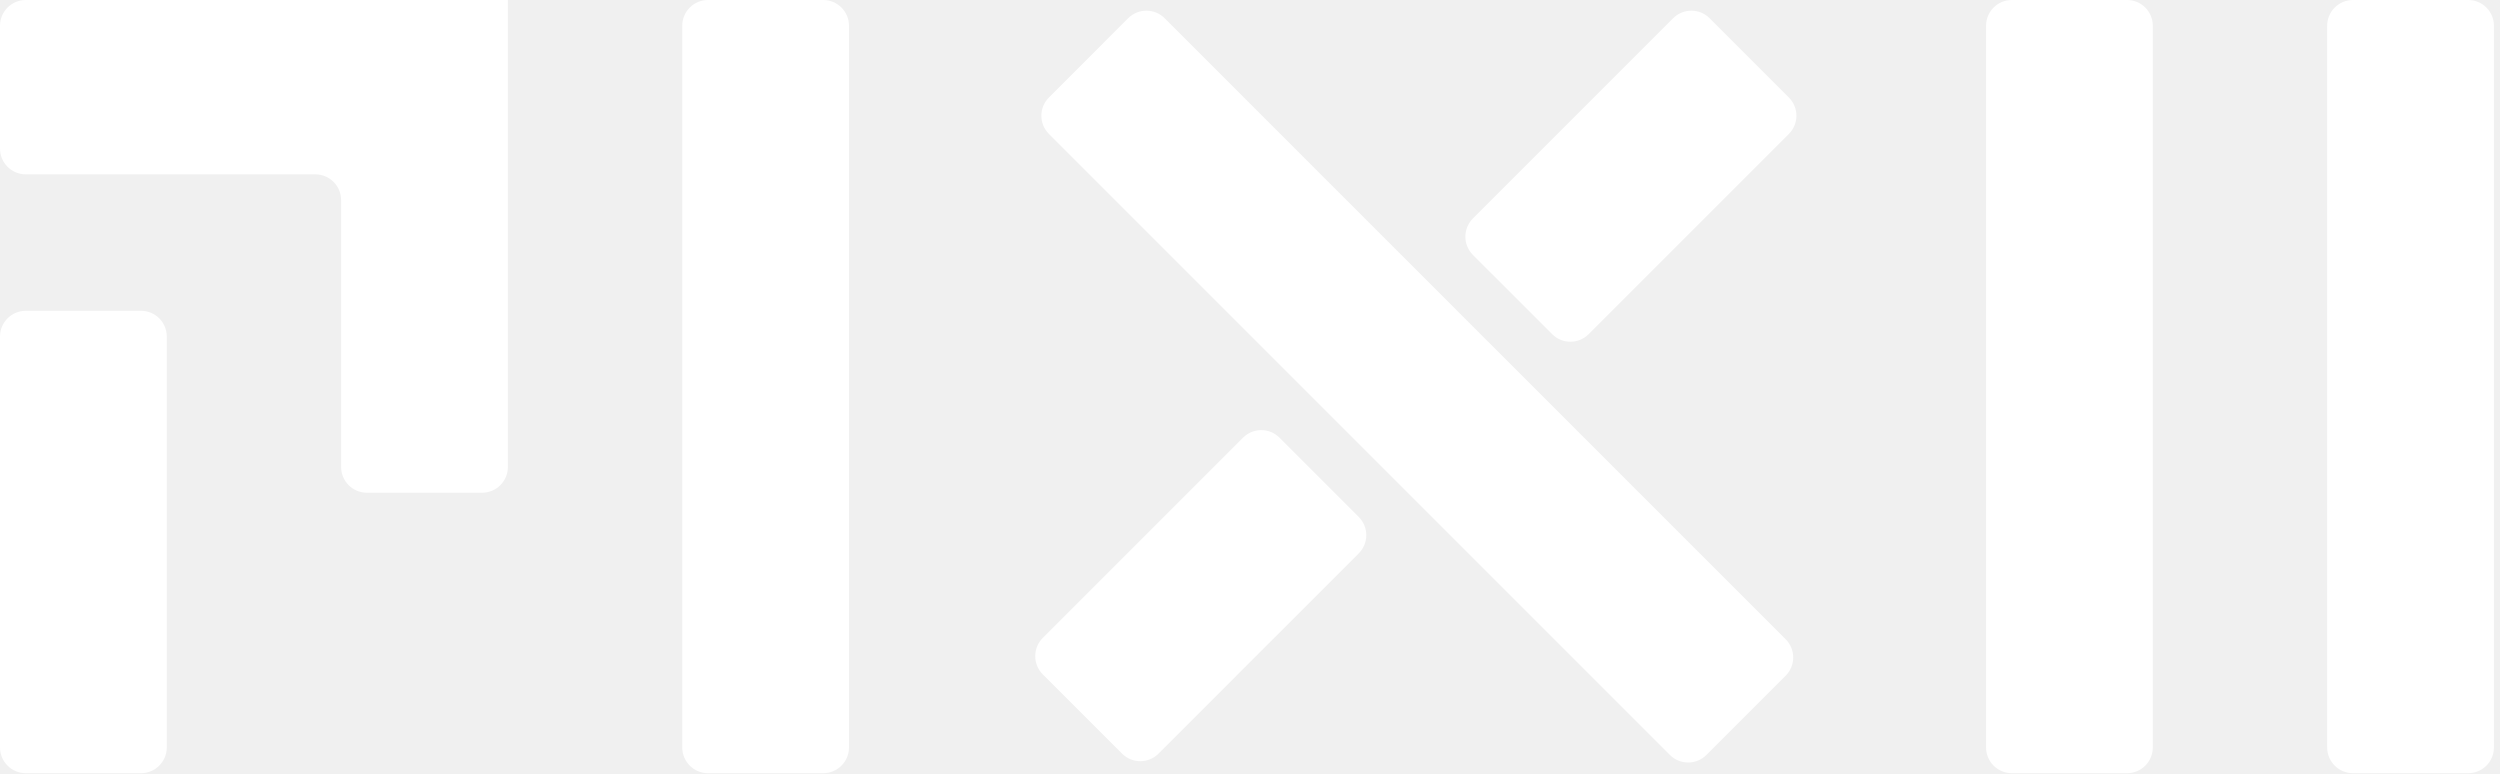
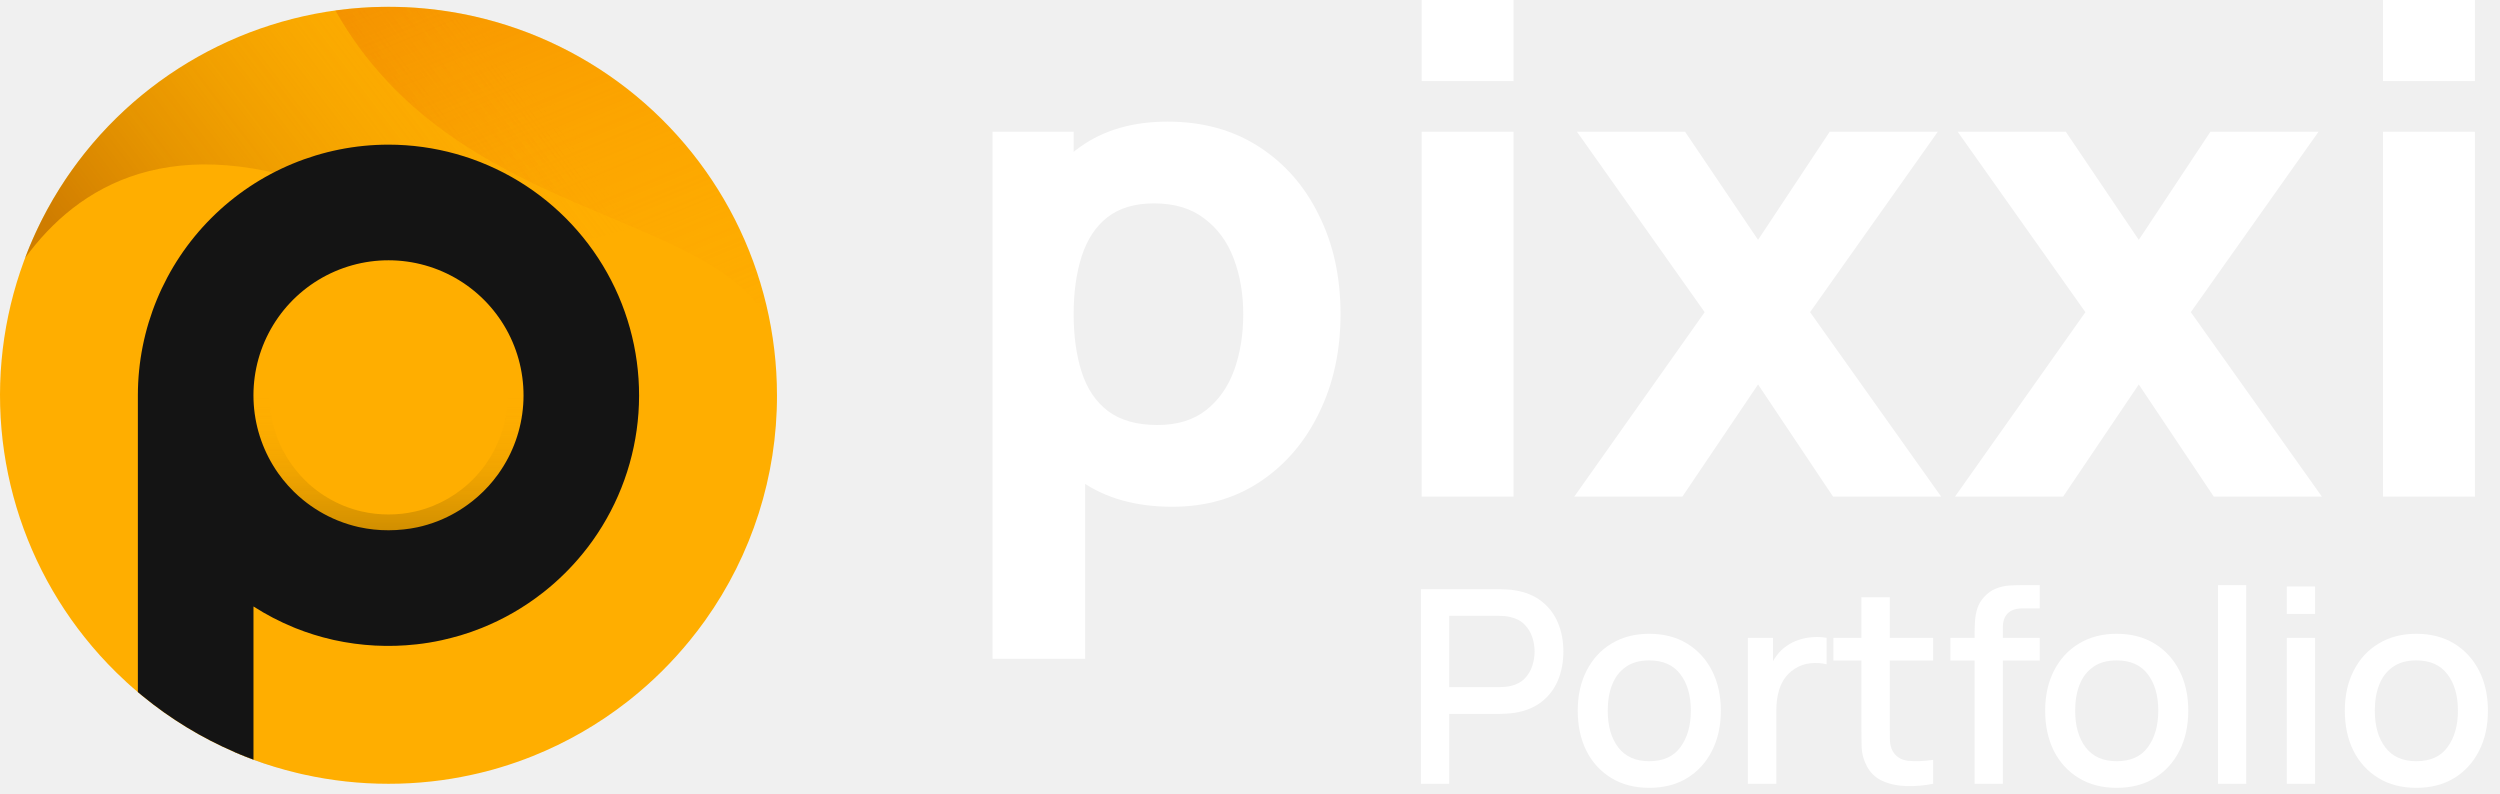
- <svg xmlns="http://www.w3.org/2000/svg" width="97" height="30" viewBox="0 0 97 30" fill="none">
-   <path fill-rule="evenodd" clip-rule="evenodd" d="M26.471 1C26.471 0.448 26.918 0 27.471 0H31.941C32.493 0 32.941 0.448 32.941 1V29C32.941 29.552 32.493 30 31.941 30H27.471C26.918 30 26.471 29.552 26.471 29V1ZM0 13.059C0 12.506 0.448 12.059 1 12.059H5.471C6.023 12.059 6.471 12.506 6.471 13.059V29C6.471 29.552 6.023 30 5.471 30H1C0.448 30 0 29.552 0 29V13.059ZM83.529 1C83.529 0.448 83.082 0 82.529 0H78.059C77.506 0 77.059 0.448 77.059 1V29C77.059 29.552 77.506 30 78.059 30H82.529C83.082 30 83.529 29.552 83.529 29V1ZM90.294 1C90.294 0.448 90.742 0 91.294 0H95.765C96.317 0 96.765 0.448 96.765 1V29C96.765 29.552 96.317 30 95.765 30H91.294C90.742 30 90.294 29.552 90.294 29V1ZM45.188 0.707C44.797 0.317 44.164 0.317 43.773 0.707L40.698 3.783C40.307 4.173 40.307 4.807 40.698 5.197L64.794 29.293C65.184 29.683 65.817 29.683 66.208 29.293L69.284 26.217C69.674 25.827 69.674 25.194 69.284 24.803L45.188 0.707ZM48.23 16.982C48.62 16.591 49.254 16.591 49.644 16.982L52.719 20.058C53.11 20.448 53.11 21.081 52.719 21.472L44.95 29.241C44.56 29.632 43.926 29.632 43.536 29.241L40.46 26.166C40.07 25.775 40.07 25.142 40.46 24.751L48.23 16.982ZM69.408 5.197C69.799 4.806 69.799 4.173 69.408 3.783L66.333 0.707C65.942 0.317 65.309 0.317 64.918 0.707L57.149 8.477C56.759 8.867 56.759 9.5 57.149 9.891L60.225 12.966C60.615 13.357 61.248 13.357 61.639 12.966L69.408 5.197ZM19.706 0C19.706 0 19.706 9.6682e-05 19.706 0V6.765C19.706 6.765 19.706 6.765 19.706 6.765C19.706 6.765 19.706 6.765 19.706 6.765V18.118C19.706 18.67 19.258 19.118 18.706 19.118H14.235C13.683 19.118 13.235 18.67 13.235 18.118V7.765C13.235 7.212 12.787 6.765 12.235 6.765H1C0.448 6.765 0 6.317 0 5.765V1C0 0.448 0.448 0 1 0H13.235H19.706Z" fill="white" />
+ <svg xmlns="http://www.w3.org/2000/svg" width="148" height="47" viewBox="0 0 148 47" fill="none">
+   <path d="M69.4 30C67.253 30 65.46 29.5 64.02 28.5C62.58 27.5 61.493 26.14 60.76 24.42C60.04 22.7 59.68 20.76 59.68 18.6C59.68 16.44 60.04 14.5 60.76 12.78C61.48 11.06 62.54 9.7 63.94 8.7C65.34 7.7 67.066 7.2 69.12 7.2C71.186 7.2 72.986 7.693 74.52 8.68C76.053 9.667 77.24 11.02 78.08 12.74C78.933 14.447 79.36 16.4 79.36 18.6C79.36 20.76 78.94 22.7 78.1 24.42C77.273 26.14 76.113 27.5 74.62 28.5C73.126 29.5 71.386 30 69.4 30ZM58.76 39V7.8H63.56V22.6H64.24V39H58.76ZM68.52 25.16C69.693 25.16 70.653 24.867 71.4 24.28C72.146 23.693 72.7 22.907 73.06 21.92C73.42 20.92 73.6 19.813 73.6 18.6C73.6 17.4 73.413 16.307 73.04 15.32C72.666 14.32 72.086 13.527 71.3 12.94C70.526 12.34 69.533 12.04 68.32 12.04C67.186 12.04 66.266 12.313 65.56 12.86C64.866 13.407 64.36 14.173 64.04 15.16C63.72 16.147 63.56 17.293 63.56 18.6C63.56 19.907 63.72 21.053 64.04 22.04C64.36 23.027 64.88 23.793 65.6 24.34C66.333 24.887 67.306 25.16 68.52 25.16Z" fill="white" />
+   <path d="M84.161 4.8V0H89.601V4.8H84.161ZM84.161 29.4V7.8H89.601V29.4H84.161Z" fill="white" />
+   <path d="M93.197 29.4L100.917 18.48L93.357 7.8H99.757L104.077 14.2L108.317 7.8H114.717L107.157 18.48L114.917 29.4H108.517L104.077 22.76L99.597 29.4H93.197Z" fill="white" />
+   <path d="M115.736 29.4L123.456 18.48L115.896 7.8H122.296L126.616 14.2L130.856 7.8H137.256L129.696 18.48L137.456 29.4H131.056L126.616 22.76L122.136 29.4H115.736Z" fill="white" />
+   <path d="M141.075 4.8V0H146.515V4.8H141.075ZM141.075 29.4V7.8H146.515V29.4H141.075Z" fill="white" />
+   <path d="M84.12 46.4V34.88H88.776C88.888 34.88 89.026 34.885 89.192 34.896C89.357 34.901 89.514 34.917 89.664 34.944C90.304 35.045 90.837 35.264 91.264 35.6C91.696 35.936 92.018 36.36 92.232 36.872C92.445 37.384 92.552 37.949 92.552 38.568C92.552 39.192 92.445 39.76 92.232 40.272C92.018 40.784 91.696 41.208 91.264 41.544C90.837 41.88 90.304 42.099 89.664 42.2C89.514 42.221 89.354 42.237 89.184 42.248C89.018 42.259 88.882 42.264 88.776 42.264H85.792V46.4H84.12ZM85.792 40.68H88.712C88.818 40.68 88.936 40.675 89.064 40.664C89.197 40.653 89.322 40.635 89.44 40.608C89.781 40.528 90.056 40.381 90.264 40.168C90.472 39.949 90.621 39.699 90.712 39.416C90.802 39.133 90.848 38.851 90.848 38.568C90.848 38.285 90.802 38.005 90.712 37.728C90.621 37.445 90.472 37.197 90.264 36.984C90.056 36.765 89.781 36.616 89.44 36.536C89.322 36.504 89.197 36.483 89.064 36.472C88.936 36.461 88.818 36.456 88.712 36.456H85.792V40.68Z" fill="white" />
+   <path d="M97.634 46.64C96.77 46.64 96.02 46.445 95.386 46.056C94.751 45.667 94.26 45.131 93.914 44.448C93.572 43.76 93.402 42.968 93.402 42.072C93.402 41.171 93.578 40.379 93.93 39.696C94.282 39.008 94.775 38.475 95.41 38.096C96.044 37.712 96.786 37.52 97.634 37.52C98.498 37.52 99.247 37.715 99.882 38.104C100.516 38.493 101.007 39.029 101.354 39.712C101.7 40.395 101.874 41.181 101.874 42.072C101.874 42.973 101.698 43.768 101.346 44.456C100.999 45.139 100.508 45.675 99.874 46.064C99.239 46.448 98.492 46.64 97.634 46.64ZM97.634 45.064C98.46 45.064 99.076 44.787 99.482 44.232C99.892 43.672 100.098 42.952 100.098 42.072C100.098 41.171 99.89 40.451 99.474 39.912C99.063 39.368 98.45 39.096 97.634 39.096C97.074 39.096 96.612 39.224 96.25 39.48C95.887 39.731 95.618 40.08 95.442 40.528C95.266 40.971 95.178 41.485 95.178 42.072C95.178 42.979 95.386 43.704 95.802 44.248C96.218 44.792 96.828 45.064 97.634 45.064Z" fill="white" />
+   <path d="M103.472 46.4V37.76H104.96V39.856L104.752 39.584C104.858 39.307 104.997 39.053 105.168 38.824C105.338 38.589 105.536 38.397 105.76 38.248C105.978 38.088 106.221 37.965 106.488 37.88C106.76 37.789 107.037 37.736 107.32 37.72C107.602 37.699 107.874 37.712 108.136 37.76V39.328C107.853 39.253 107.538 39.232 107.192 39.264C106.85 39.296 106.536 39.405 106.248 39.592C105.976 39.768 105.76 39.981 105.6 40.232C105.445 40.483 105.333 40.763 105.264 41.072C105.194 41.376 105.16 41.699 105.16 42.04V46.4H103.472Z" fill="white" />
+   <path d="M114.443 46.4C113.899 46.507 113.366 46.552 112.843 46.536C112.32 46.52 111.854 46.419 111.443 46.232C111.032 46.045 110.723 45.752 110.515 45.352C110.328 44.995 110.227 44.632 110.211 44.264C110.2 43.891 110.195 43.469 110.195 43V35.36H111.875V42.92C111.875 43.267 111.878 43.568 111.883 43.824C111.894 44.08 111.95 44.296 112.051 44.472C112.243 44.803 112.547 44.992 112.963 45.04C113.384 45.083 113.878 45.064 114.443 44.984V46.4ZM108.539 39.104V37.76H114.443V39.104H108.539Z" fill="white" />
+   <path d="M116.897 46.4V37.456C116.897 37.237 116.905 37.005 116.921 36.76C116.937 36.509 116.982 36.264 117.057 36.024C117.137 35.779 117.267 35.555 117.449 35.352C117.667 35.112 117.907 34.941 118.169 34.84C118.43 34.739 118.689 34.68 118.945 34.664C119.206 34.648 119.446 34.64 119.665 34.64H120.753V36.016H119.745C119.35 36.016 119.054 36.115 118.857 36.312C118.665 36.504 118.569 36.779 118.569 37.136V46.4H116.897ZM115.465 39.104V37.76H120.753V39.104H115.465Z" fill="white" />
+   <path d="M125.306 46.64C124.442 46.64 123.693 46.445 123.058 46.056C122.423 45.667 121.933 45.131 121.586 44.448C121.245 43.76 121.074 42.968 121.074 42.072C121.074 41.171 121.25 40.379 121.602 39.696C121.954 39.008 122.447 38.475 123.082 38.096C123.717 37.712 124.458 37.52 125.306 37.52C126.17 37.52 126.919 37.715 127.554 38.104C128.189 38.493 128.679 39.029 129.026 39.712C129.373 40.395 129.546 41.181 129.546 42.072C129.546 42.973 129.37 43.768 129.018 44.456C128.671 45.139 128.181 45.675 127.546 46.064C126.911 46.448 126.165 46.64 125.306 46.64ZM125.306 45.064C126.133 45.064 126.749 44.787 127.154 44.232C127.565 43.672 127.77 42.952 127.77 42.072C127.77 41.171 127.562 40.451 127.146 39.912C126.735 39.368 126.122 39.096 125.306 39.096C124.746 39.096 124.285 39.224 123.922 39.48C123.559 39.731 123.29 40.08 123.114 40.528C122.938 40.971 122.85 41.485 122.85 42.072C122.85 42.979 123.058 43.704 123.474 44.248C123.89 44.792 124.501 45.064 125.306 45.064Z" fill="white" />
+   <path d="M131.304 46.4V34.64H132.976V46.4H131.304Z" fill="white" />
+   <path d="M135.379 36.344V34.72H137.051V36.344H135.379ZM135.379 46.4V37.76H137.051V46.4H135.379Z" fill="white" />
+   <path d="M143.045 46.64C142.181 46.64 141.432 46.445 140.797 46.056C140.162 45.667 139.672 45.131 139.325 44.448C138.984 43.76 138.813 42.968 138.813 42.072C138.813 41.171 138.989 40.379 139.341 39.696C139.693 39.008 140.186 38.475 140.821 38.096C141.456 37.712 142.197 37.52 143.045 37.52C143.909 37.52 144.658 37.715 145.293 38.104C145.928 38.493 146.418 39.029 146.765 39.712C147.112 40.395 147.285 41.181 147.285 42.072C147.285 42.973 147.109 43.768 146.757 44.456C146.41 45.139 145.92 45.675 145.285 46.064C144.65 46.448 143.904 46.64 143.045 46.64ZM143.045 45.064C143.872 45.064 144.488 44.787 144.893 44.232C145.304 43.672 145.509 42.952 145.509 42.072C145.509 41.171 145.301 40.451 144.885 39.912C144.474 39.368 143.861 39.096 143.045 39.096C142.485 39.096 142.024 39.224 141.661 39.48C141.298 39.731 141.029 40.08 140.853 40.528C140.677 40.971 140.589 41.485 140.589 42.072C140.589 42.979 140.797 43.704 141.213 44.248C141.629 44.792 142.24 45.064 143.045 45.064Z" fill="white" />
+   <path style="mix-blend-mode:multiply" opacity="0.5" d="M17.54 45.748C16.681 45.541 15.835 45.283 15.006 44.976C14.825 44.91 14.644 44.847 14.465 44.768L14.261 44.684C14.132 44.634 14.016 44.583 13.895 44.53L15.006 35.909L17.54 45.748Z" fill="url(#paint0_linear_430_26)" />
+   <path d="M45.998 23.401C46.006 28.177 44.519 32.836 41.747 36.726C41.459 37.129 41.159 37.522 40.845 37.906C39.8 39.191 38.619 40.361 37.323 41.393L37.123 41.55C35.424 42.876 33.546 43.956 31.546 44.758C30.919 45.01 30.28 45.233 29.628 45.429C29.062 45.601 28.488 45.749 27.905 45.873C27.129 46.044 26.345 46.173 25.555 46.26C24.706 46.354 23.853 46.401 22.998 46.4C21.315 46.401 19.636 46.218 17.992 45.853L17.87 45.826L17.539 45.747C16.68 45.54 15.834 45.282 15.005 44.974C14.823 44.909 14.643 44.846 14.464 44.767L14.259 44.683C14.13 44.633 14.014 44.581 13.893 44.529C11.928 43.681 10.09 42.562 8.435 41.204C8.344 41.129 8.252 41.053 8.161 40.973C7.723 40.606 7.298 40.218 6.889 39.814C6.22 39.158 5.592 38.461 5.009 37.728C4.735 37.385 4.47 37.032 4.214 36.67C2.127 33.717 0.767 30.312 0.243 26.734C-0.281 23.156 0.046 19.504 1.198 16.076C2.35 12.648 4.294 9.54 6.872 7.004C9.451 4.469 12.591 2.577 16.038 1.482C19.484 0.387 23.141 0.121 26.71 0.705C30.279 1.288 33.66 2.705 36.579 4.841C39.497 6.976 41.871 9.77 43.508 12.995C45.144 16.22 45.997 19.785 45.997 23.402L45.998 23.401Z" fill="#FFAE00" />
+   <path style="mix-blend-mode:multiply" opacity="0.5" d="M41.788 10.136C40.195 12.592 34.992 17.367 20.099 11.449C10.221 7.526 4.604 10.987 1.476 15.285C2.951 11.376 5.462 7.943 8.74 5.353C12.018 2.764 15.939 1.116 20.083 0.586C24.226 0.056 28.436 0.665 32.26 2.347C36.084 4.029 39.378 6.72 41.788 10.132V10.136Z" fill="url(#paint1_linear_430_26)" />
+   <path style="mix-blend-mode:multiply" opacity="0.5" d="M41.788 10.136C43.7 12.836 45.002 15.919 45.605 19.172C41.998 12.275 26.881 13.062 19.854 0.622C20.897 0.478 21.948 0.405 23.001 0.403C26.683 0.401 30.312 1.283 33.582 2.977C36.852 4.671 39.666 7.126 41.788 10.136Z" fill="url(#paint2_linear_430_26)" />
+   <path style="mix-blend-mode:multiply" opacity="0.5" d="M23.001 10.323C20.602 10.323 18.25 10.982 16.201 12.228C14.151 13.474 12.484 15.26 11.38 17.389C10.277 19.519 9.78 21.911 9.944 24.304C10.107 26.697 10.926 28.998 12.309 30.958C12.454 31.162 12.605 31.363 12.761 31.559C13.094 31.976 13.451 32.372 13.832 32.746C14.112 33.021 14.406 33.285 14.711 33.534C15.712 34.355 16.828 35.022 18.025 35.514L18.141 35.562C18.768 35.813 19.414 36.014 20.073 36.165L20.142 36.18C21.078 36.388 22.033 36.493 22.991 36.492C23.477 36.492 23.962 36.465 24.445 36.412C24.895 36.364 25.341 36.29 25.782 36.193C26.113 36.121 26.441 36.037 26.761 35.935C27.132 35.823 27.496 35.694 27.854 35.549C28.992 35.093 30.06 34.479 31.026 33.725L31.14 33.635C31.878 33.047 32.55 32.382 33.144 31.651C33.322 31.433 33.494 31.21 33.66 30.98C35.047 29.023 35.87 26.721 36.039 24.328C36.207 21.935 35.714 19.541 34.614 17.409C33.514 15.277 31.849 13.488 29.8 12.239C27.753 10.989 25.4 10.326 23.001 10.323ZM28.748 27.492C28.659 27.621 28.567 27.736 28.471 27.853C28.151 28.248 27.789 28.607 27.391 28.922L27.331 28.971C26.81 29.378 26.234 29.709 25.621 29.954C25.429 30.032 25.235 30.1 25.032 30.16C24.86 30.212 24.683 30.257 24.504 30.296C24.267 30.348 24.026 30.387 23.784 30.414C23.524 30.443 23.263 30.457 23.001 30.457C22.485 30.457 21.971 30.401 21.467 30.289L21.428 30.281C21.073 30.2 20.724 30.091 20.385 29.956L20.322 29.93C19.677 29.665 19.075 29.305 18.536 28.863C18.372 28.734 18.214 28.587 18.063 28.438C17.858 28.235 17.665 28.02 17.486 27.794C17.4 27.688 17.319 27.58 17.243 27.469C16.497 26.413 16.056 25.172 15.969 23.883C15.881 22.593 16.15 21.304 16.745 20.156C17.341 19.009 18.241 18.047 19.346 17.377C20.451 16.707 21.72 16.353 23.013 16.355C24.305 16.357 25.573 16.715 26.676 17.389C27.779 18.062 28.676 19.027 29.268 20.176C29.86 21.325 30.125 22.615 30.033 23.904C29.941 25.194 29.497 26.433 28.748 27.487V27.492Z" fill="url(#paint3_linear_430_26)" />
+   <path d="M23.001 8.563C19.066 8.563 15.291 10.127 12.508 12.91C9.725 15.693 8.162 19.467 8.162 23.402V40.97C8.254 41.05 8.345 41.126 8.437 41.2C10.092 42.558 11.929 43.677 13.895 44.525C14.016 44.578 14.138 44.629 14.261 44.68L14.465 44.763C14.644 44.836 14.825 44.905 15.006 44.971V35.903C15.753 36.382 16.541 36.793 17.361 37.131L17.49 37.185C18.203 37.47 18.938 37.7 19.688 37.87L19.766 37.888C21.368 38.241 23.016 38.328 24.646 38.146C25.155 38.091 25.662 38.008 26.162 37.898C26.538 37.813 26.909 37.717 27.274 37.611C27.694 37.485 28.107 37.341 28.512 37.178C29.802 36.661 31.014 35.964 32.11 35.108L32.239 35.007C33.075 34.341 33.837 33.587 34.511 32.757C34.713 32.51 34.908 32.256 35.092 31.996C36.669 29.776 37.605 27.166 37.797 24.45C37.989 21.734 37.43 19.017 36.182 16.598C34.933 14.178 33.043 12.149 30.718 10.732C28.393 9.315 25.724 8.565 23.001 8.563ZM29.518 28.035C29.418 28.174 29.313 28.312 29.205 28.444C28.842 28.892 28.431 29.298 27.98 29.657L27.91 29.711C27.322 30.171 26.671 30.547 25.978 30.826C25.76 30.914 25.537 30.991 25.312 31.059C25.115 31.119 24.916 31.17 24.713 31.214C24.443 31.271 24.171 31.314 23.896 31.343C23.601 31.375 23.304 31.392 23.007 31.392C22.419 31.395 21.832 31.332 21.258 31.206L21.215 31.197C20.812 31.105 20.416 30.982 20.032 30.828L19.959 30.799C19.229 30.498 18.547 30.091 17.936 29.59C17.749 29.438 17.57 29.277 17.398 29.108C17.166 28.88 16.947 28.637 16.744 28.383C16.649 28.263 16.557 28.14 16.468 28.015C15.623 26.818 15.123 25.41 15.023 23.948C14.923 22.485 15.227 21.023 15.903 19.721C16.578 18.42 17.599 17.329 18.852 16.569C20.106 15.808 21.544 15.407 23.011 15.409C24.477 15.411 25.914 15.816 27.166 16.581C28.417 17.345 29.434 18.439 30.106 19.742C30.777 21.046 31.077 22.509 30.973 23.971C30.869 25.434 30.365 26.84 29.515 28.035H29.518Z" fill="#141414" />
+   <defs>
+     <linearGradient id="paint0_linear_430_26" x1="13.895" y1="40.825" x2="17.54" y2="40.825" gradientUnits="userSpaceOnUse">
+       <stop />
+       <stop offset="1" stop-color="white" stop-opacity="0" />
+     </linearGradient>
+     <linearGradient id="paint1_linear_430_26" x1="8.6" y1="20.662" x2="31.363" y2="3.415" gradientUnits="userSpaceOnUse">
+       <stop stop-color="#9F6E01" />
+       <stop offset="1" stop-color="white" stop-opacity="0" />
+     </linearGradient>
+     <linearGradient id="paint2_linear_430_26" x1="26.81" y1="-5.046" x2="40.135" y2="27.104" gradientUnits="userSpaceOnUse">
+       <stop stop-color="#EDAB00" />
+       <stop offset="1" stop-color="white" stop-opacity="0" />
+     </linearGradient>
+     <linearGradient id="paint3_linear_430_26" x1="23.001" y1="36.788" x2="23.001" y2="23.238" gradientUnits="userSpaceOnUse">
+       <stop />
+       <stop offset="1" stop-color="white" stop-opacity="0" />
+     </linearGradient>
+   </defs>
</svg>
